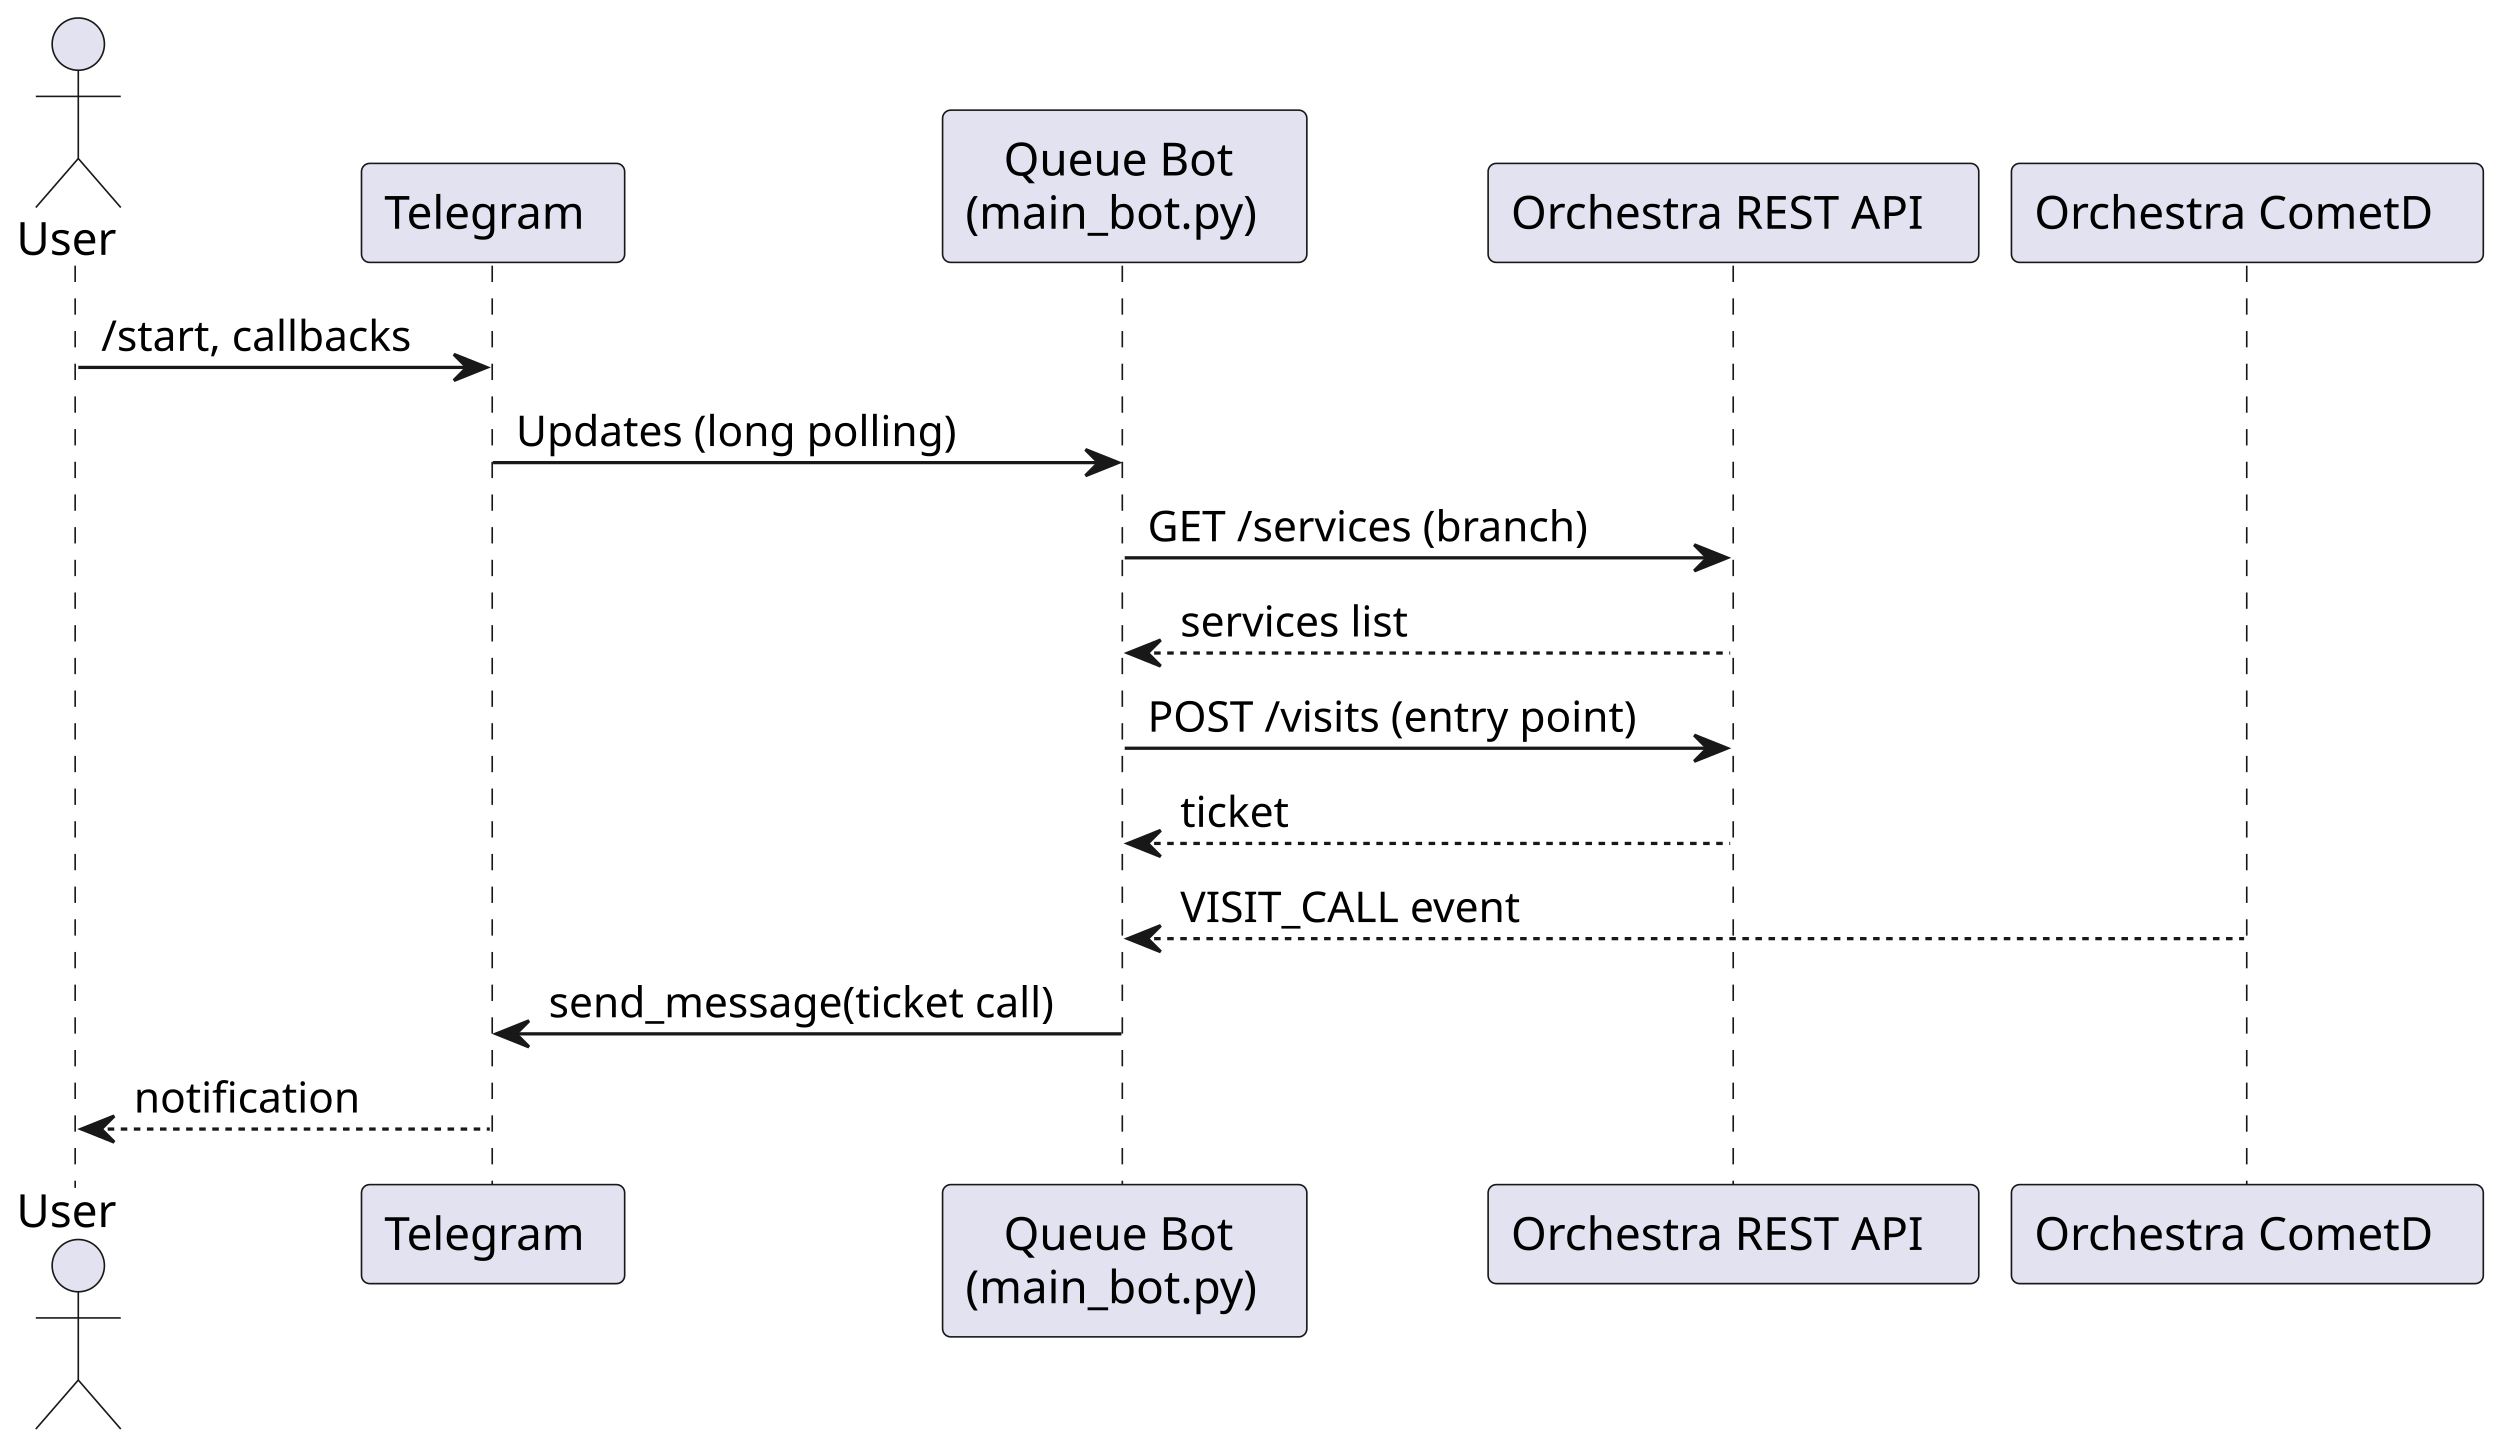
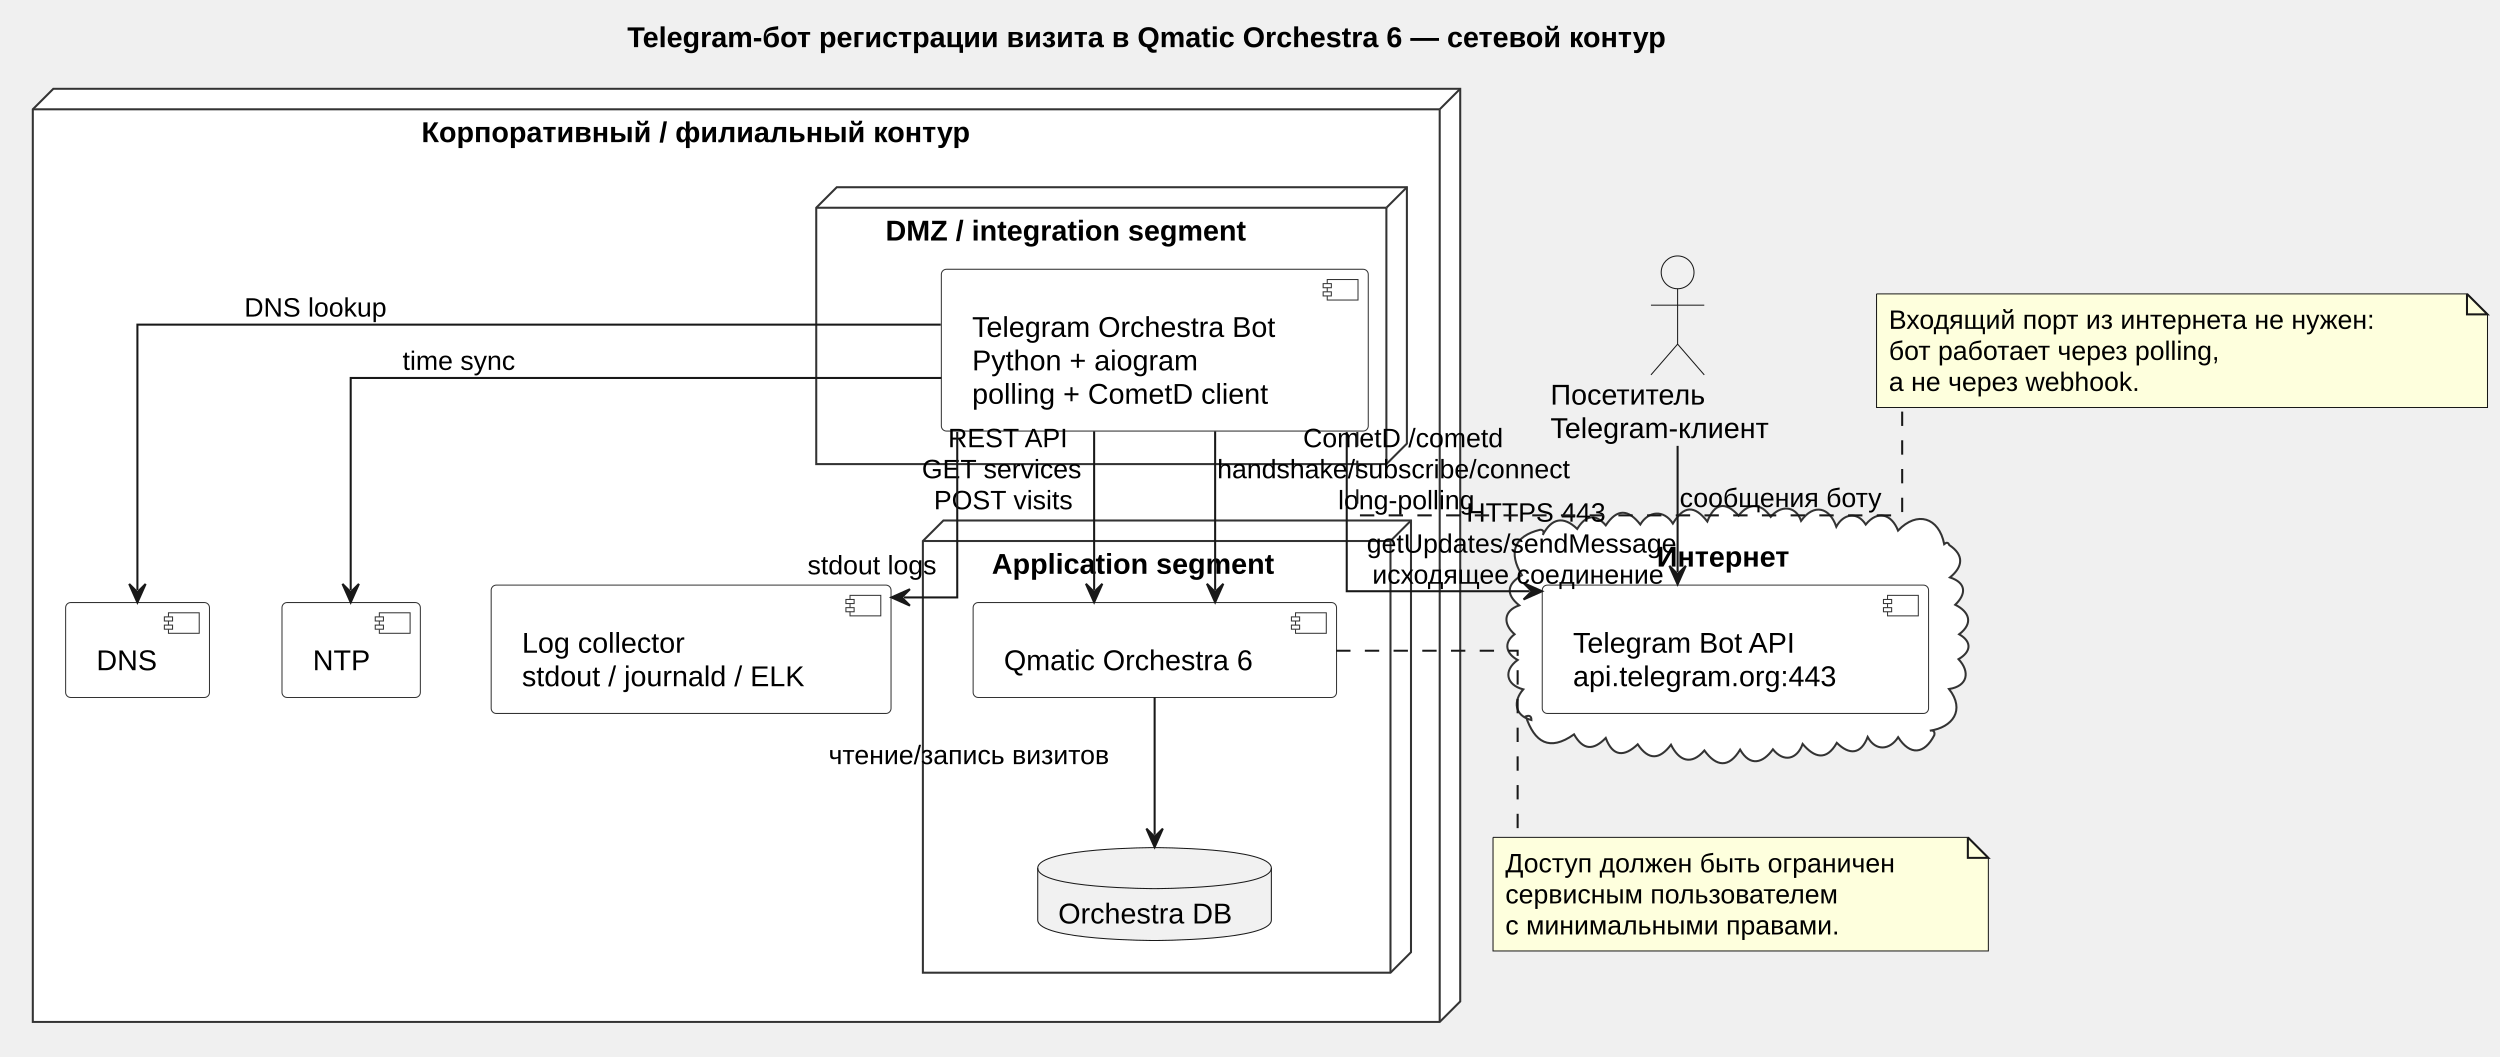
- <svg xmlns="http://www.w3.org/2000/svg" contentStyleType="text/css" data-diagram-type="SEQUENCE" height="444px" preserveAspectRatio="none" style="width:765px;height:444px;" version="1.1" viewBox="0 0 765 444" width="765px" zoomAndPan="magnify">
+ <svg xmlns="http://www.w3.org/2000/svg" contentStyleType="text/css" data-diagram-type="DESCRIPTION" height="515px" preserveAspectRatio="none" style="width:1219px;height:515px;background:#FFFFFF;" version="1.1" viewBox="0 0 1219 515" width="1219px" zoomAndPan="magnify">
  <defs />
  <g>
-     <rect fill="#FFFFFF" height="100%" width="100%" x="0" y="0" />
-     <g class="participant-lifeline" data-entity-uid="part1" data-qualified-name="User" id="part1-lifeline">
-       <g>
-         <rect fill="#000000" fill-opacity="0" height="282.195" width="8" x="19.955" y="81.297" />
-         <line style="stroke:#181818;stroke-width:0.5;stroke-dasharray:5,5;" x1="23" x2="23" y1="81.297" y2="363.492" />
-       </g>
+     <g class="title" data-source-line="1">
+       <text fill="#000000" font-family="Arial" font-size="14" font-weight="bold" lengthAdjust="spacing" textLength="594.193" x="305.855" y="22.995">Telegram-бот регистрации визита в Qmatic Orchestra 6 — сетевой контур</text>
    </g>
-     <g class="participant-lifeline" data-entity-uid="part2" data-qualified-name="TG" id="part2-lifeline">
-       <g>
-         <rect fill="#000000" fill-opacity="0" height="282.195" width="8" x="146.882" y="81.297" />
-         <line style="stroke:#181818;stroke-width:0.5;stroke-dasharray:5,5;" x1="150.619" x2="150.619" y1="81.297" y2="363.492" />
-       </g>
+     <g class="cluster" data-qualified-name="Internet" data-source-line="24" id="ent0003">
+       <path d="M752.234,260.848 C756.505,252.758 762.207,251.325 769.054,257.892 C772.908,251.615 777.563,249.949 782.972,256.158 C788.533,247.922 793.852,248.175 799.813,255.732 C803.801,249.076 811.324,248.399 815.7,255.277 C821.02,246.441 826.163,246.206 832.494,254.273 C835.969,245.372 841.243,244.234 847.733,251.417 C852.854,244.932 858.796,245.287 863.408,252.021 C867.909,246.5 875.447,246.157 878.211,253.952 C884.498,245.296 892.124,247.386 895.387,256.823 C898.688,250.662 905.467,249.056 909.729,255.753 C915.697,248.445 922.363,250.779 925.492,258.693 C934.801,248.955 945.383,252.225 948,265.297 C949.005,264.454 949.883,264.299 950.464,265.752 C957.824,270.7 957.172,276.294 950.819,281.551 C958.853,284.228 958.818,289.613 953.379,294.878 C960.302,298.367 962.325,303.931 955.288,309.271 C961.86,313.067 960.939,317.937 954.977,321.411 C960.706,327.548 959.551,334.569 950.356,335.968 C958.43,346.341 951.993,354.699 941,356.297 C942.741,355.803 943.585,356.885 943.144,358.508 C938.331,367.823 931.364,368.585 925.538,359.477 C921.512,365.754 914.604,366.508 910.677,359.366 C907.349,367.987 901.73,368.216 895.631,362.218 C890.48,371.245 884.634,369.404 878.971,362.761 C876.234,370.329 869.758,371.916 864.473,365.379 C859.665,372.022 853.437,374.079 848.48,365.535 C843.03,374.58 836.908,374 831.063,365.936 C824.582,373.44 818.63,370.934 814.774,363.141 C809.23,370.442 803.904,370.902 798.551,362.937 C792.016,369.113 786.423,369.089 782.955,359.836 C776.935,366.039 771.932,365.864 767.503,358.079 C755.426,366.645 748.184,361.856 744,349.297 C745.687,348.691 746.756,349.131 746.715,351.111 C738.389,348.923 737.708,341.888 742.729,336.145 C734.333,333.914 732.953,326.967 740.006,321.803 C734.502,318.789 732.818,313.618 738.496,309.258 C732.882,304.331 732.898,297.94 740.748,295.165 C733.914,289.558 734.955,284.8 742.07,280.446 C735.394,269.402 738.093,261.445 751,258.297 C752.697,258.263 752.968,259.706 752.234,260.848" fill="#FFFFFF" style="stroke:#333333;stroke-width:1;" />
+       <text fill="#000000" font-family="Arial" font-size="14" font-weight="bold" lengthAdjust="spacing" textLength="76.303" x="807.849" y="276.292">Интернет</text>
    </g>
-     <g class="participant-lifeline" data-entity-uid="part3" data-qualified-name="Bot" id="part3-lifeline">
-       <g>
-         <rect fill="#000000" fill-opacity="0" height="282.195" width="8" x="340.162" y="81.297" />
-         <line style="stroke:#181818;stroke-width:0.5;stroke-dasharray:5,5;" x1="343.428" x2="343.428" y1="81.297" y2="363.492" />
-       </g>
+     <g class="cluster" data-qualified-name="Corp" data-source-line="28" id="ent0005">
+       <polygon fill="#FFFFFF" points="16,53.297,26,43.297,712,43.297,712,488.297,702,498.297,16,498.297,16,53.297" style="stroke:#333333;stroke-width:1;" />
+       <line style="stroke:#333333;stroke-width:1;" x1="702" x2="712" y1="53.297" y2="43.297" />
+       <line style="stroke:#333333;stroke-width:1;" x1="16" x2="702" y1="53.297" y2="53.297" />
+       <line style="stroke:#333333;stroke-width:1;" x1="702" x2="702" y1="53.297" y2="498.297" />
+       <text fill="#000000" font-family="Arial" font-size="14" font-weight="bold" lengthAdjust="spacing" textLength="309.019" x="205.491" y="69.292">Корпоративный / филиальный контур</text>
    </g>
-     <g class="participant-lifeline" data-entity-uid="part4" data-qualified-name="REST" id="part4-lifeline">
-       <g>
-         <rect fill="#000000" fill-opacity="0" height="282.195" width="8" x="526.433" y="81.297" />
-         <line style="stroke:#181818;stroke-width:0.5;stroke-dasharray:5,5;" x1="530.364" x2="530.364" y1="81.297" y2="363.492" />
-       </g>
+     <g class="cluster" data-qualified-name="Corp.DMZ" data-source-line="29" id="ent0006">
+       <polygon fill="#FFFFFF" points="398,101.297,408,91.297,686,91.297,686,216.297,676,226.297,398,226.297,398,101.297" style="stroke:#333333;stroke-width:1;" />
+       <line style="stroke:#333333;stroke-width:1;" x1="676" x2="686" y1="101.297" y2="91.297" />
+       <line style="stroke:#333333;stroke-width:1;" x1="398" x2="676" y1="101.297" y2="101.297" />
+       <line style="stroke:#333333;stroke-width:1;" x1="676" x2="676" y1="101.297" y2="226.297" />
+       <text fill="#000000" font-family="Arial" font-size="14" font-weight="bold" lengthAdjust="spacing" textLength="212.434" x="431.783" y="117.292">DMZ / integration segment</text>
    </g>
-     <g class="participant-lifeline" data-entity-uid="part5" data-qualified-name="CometD" id="part5-lifeline">
-       <g>
-         <rect fill="#000000" fill-opacity="0" height="282.195" width="8" x="683.696" y="81.297" />
-         <line style="stroke:#181818;stroke-width:0.5;stroke-dasharray:5,5;" x1="687.502" x2="687.502" y1="81.297" y2="363.492" />
-       </g>
+     <g class="cluster" data-qualified-name="Corp.App" data-source-line="33" id="ent0008">
+       <polygon fill="#FFFFFF" points="450,263.797,460,253.797,688,253.797,688,464.297,678,474.297,450,474.297,450,263.797" style="stroke:#333333;stroke-width:1;" />
+       <line style="stroke:#333333;stroke-width:1;" x1="678" x2="688" y1="263.797" y2="253.797" />
+       <line style="stroke:#333333;stroke-width:1;" x1="450" x2="678" y1="263.797" y2="263.797" />
+       <line style="stroke:#333333;stroke-width:1;" x1="678" x2="678" y1="263.797" y2="474.297" />
+       <text fill="#000000" font-family="Arial" font-size="14" font-weight="bold" lengthAdjust="spacing" textLength="162.764" x="483.618" y="279.792">Application segment</text>
    </g>
-     <g class="participant participant-head" data-entity-uid="part1" data-qualified-name="User" id="part1-head">
-       <text fill="#000000" font-family="sans-serif" font-size="14" lengthAdjust="spacing" textLength="31.91" x="5" y="77.995">User</text>
-       <ellipse cx="23.955" cy="13.5" fill="#E2E2F0" rx="8" ry="8" style="stroke:#181818;stroke-width:0.5;" />
-       <path d="M23.955,21.5 L23.955,48.5 M10.955,29.5 L36.955,29.5 M23.955,48.5 L10.955,63.5 M23.955,48.5 L36.955,63.5" fill="none" style="stroke:#181818;stroke-width:0.5;" />
+     <g class="entity" data-qualified-name="Internet.TelegramApi" data-source-line="25" id="ent0004">
+       <rect fill="#FFFFFF" height="62.594" rx="2.5" ry="2.5" style="stroke:#333333;stroke-width:0.5;" width="188.367" x="752" y="285.297" />
+       <rect fill="#FFFFFF" height="10" style="stroke:#333333;stroke-width:0.5;" width="15" x="920.367" y="290.297" />
+       <rect fill="#FFFFFF" height="2" style="stroke:#333333;stroke-width:0.5;" width="4" x="918.367" y="292.297" />
+       <rect fill="#FFFFFF" height="2" style="stroke:#333333;stroke-width:0.5;" width="4" x="918.367" y="296.297" />
+       <text fill="#000000" font-family="Arial" font-size="14" lengthAdjust="spacing" textLength="121.235" x="767" y="318.292">Telegram Bot API</text>
+       <text fill="#000000" font-family="Arial" font-size="14" lengthAdjust="spacing" textLength="148.367" x="767" y="334.589">api.telegram.org:443</text>
    </g>
-     <g class="participant participant-tail" data-entity-uid="part1" data-qualified-name="User" id="part1-tail">
-       <text fill="#000000" font-family="sans-serif" font-size="14" lengthAdjust="spacing" textLength="31.91" x="5" y="375.487">User</text>
-       <ellipse cx="23.955" cy="387.289" fill="#E2E2F0" rx="8" ry="8" style="stroke:#181818;stroke-width:0.5;" />
-       <path d="M23.955,395.289 L23.955,422.289 M10.955,403.289 L36.955,403.289 M23.955,422.289 L10.955,437.289 M23.955,422.289 L36.955,437.289" fill="none" style="stroke:#181818;stroke-width:0.5;" />
+     <g class="entity" data-qualified-name="Corp.DNS" data-source-line="38" id="ent0011">
+       <rect fill="#FFFFFF" height="46.297" rx="2.5" ry="2.5" style="stroke:#333333;stroke-width:0.5;" width="70.14" x="32" y="293.797" />
+       <rect fill="#FFFFFF" height="10" style="stroke:#333333;stroke-width:0.5;" width="15" x="82.14" y="298.797" />
+       <rect fill="#FFFFFF" height="2" style="stroke:#333333;stroke-width:0.5;" width="4" x="80.14" y="300.797" />
+       <rect fill="#FFFFFF" height="2" style="stroke:#333333;stroke-width:0.5;" width="4" x="80.14" y="304.797" />
+       <text fill="#000000" font-family="Arial" font-size="14" lengthAdjust="spacing" textLength="30.14" x="47" y="326.792">DNS</text>
    </g>
-     <g class="participant participant-head" data-entity-uid="part2" data-qualified-name="TG" id="part2-head">
-       <rect fill="#E2E2F0" height="30.297" rx="2.5" ry="2.5" style="stroke:#181818;stroke-width:0.5;" width="80.527" x="110.619" y="50" />
-       <text fill="#000000" font-family="sans-serif" font-size="14" lengthAdjust="spacing" textLength="66.527" x="117.619" y="69.995">Telegram</text>
+     <g class="entity" data-qualified-name="Corp.NTP" data-source-line="39" id="ent0012">
+       <rect fill="#FFFFFF" height="46.297" rx="2.5" ry="2.5" style="stroke:#333333;stroke-width:0.5;" width="67.467" x="137.5" y="293.797" />
+       <rect fill="#FFFFFF" height="10" style="stroke:#333333;stroke-width:0.5;" width="15" x="184.967" y="298.797" />
+       <rect fill="#FFFFFF" height="2" style="stroke:#333333;stroke-width:0.5;" width="4" x="182.967" y="300.797" />
+       <rect fill="#FFFFFF" height="2" style="stroke:#333333;stroke-width:0.5;" width="4" x="182.967" y="304.797" />
+       <text fill="#000000" font-family="Arial" font-size="14" lengthAdjust="spacing" textLength="27.467" x="152.5" y="326.792">NTP</text>
    </g>
-     <g class="participant participant-tail" data-entity-uid="part2" data-qualified-name="TG" id="part2-tail">
-       <rect fill="#E2E2F0" height="30.297" rx="2.5" ry="2.5" style="stroke:#181818;stroke-width:0.5;" width="80.527" x="110.619" y="362.492" />
-       <text fill="#000000" font-family="sans-serif" font-size="14" lengthAdjust="spacing" textLength="66.527" x="117.619" y="382.487">Telegram</text>
+     <g class="entity" data-qualified-name="Corp.Logs" data-source-line="40" id="ent0013">
+       <rect fill="#FFFFFF" height="62.594" rx="2.5" ry="2.5" style="stroke:#333333;stroke-width:0.5;" width="194.971" x="239.5" y="285.297" />
+       <rect fill="#FFFFFF" height="10" style="stroke:#333333;stroke-width:0.5;" width="15" x="414.471" y="290.297" />
+       <rect fill="#FFFFFF" height="2" style="stroke:#333333;stroke-width:0.5;" width="4" x="412.471" y="292.297" />
+       <rect fill="#FFFFFF" height="2" style="stroke:#333333;stroke-width:0.5;" width="4" x="412.471" y="296.297" />
+       <text fill="#000000" font-family="Arial" font-size="14" lengthAdjust="spacing" textLength="89.865" x="254.5" y="318.292">Log collector</text>
+       <text fill="#000000" font-family="Arial" font-size="14" lengthAdjust="spacing" textLength="154.971" x="254.5" y="334.589">stdout / journald / ELK</text>
    </g>
-     <g class="participant participant-head" data-entity-uid="part3" data-qualified-name="Bot" id="part3-head">
-       <rect fill="#E2E2F0" height="46.594" rx="2.5" ry="2.5" style="stroke:#181818;stroke-width:0.5;" width="111.467" x="288.428" y="33.703" />
-       <text fill="#000000" font-family="sans-serif" font-size="14" lengthAdjust="spacing" textLength="74.102" x="307.111" y="53.698">Queue Bot</text>
-       <text fill="#000000" font-family="sans-serif" font-size="14" lengthAdjust="spacing" textLength="97.467" x="295.428" y="69.995">(main_bot.py)</text>
+     <g class="entity" data-qualified-name="Corp.DMZ.Bot" data-source-line="30" id="ent0007">
+       <rect fill="#FFFFFF" height="78.891" rx="2.5" ry="2.5" style="stroke:#333333;stroke-width:0.5;" width="208.164" x="459" y="131.297" />
+       <rect fill="#FFFFFF" height="10" style="stroke:#333333;stroke-width:0.5;" width="15" x="647.164" y="136.297" />
+       <rect fill="#FFFFFF" height="2" style="stroke:#333333;stroke-width:0.5;" width="4" x="645.164" y="138.297" />
+       <rect fill="#FFFFFF" height="2" style="stroke:#333333;stroke-width:0.5;" width="4" x="645.164" y="142.297" />
+       <text fill="#000000" font-family="Arial" font-size="14" lengthAdjust="spacing" textLength="168.164" x="474" y="164.292">Telegram Orchestra Bot</text>
+       <text fill="#000000" font-family="Arial" font-size="14" lengthAdjust="spacing" textLength="127.053" x="474" y="180.589">Python + aiogram</text>
+       <text fill="#000000" font-family="Arial" font-size="14" lengthAdjust="spacing" textLength="167.275" x="474" y="196.886">polling + CometD client</text>
    </g>
-     <g class="participant participant-tail" data-entity-uid="part3" data-qualified-name="Bot" id="part3-tail">
-       <rect fill="#E2E2F0" height="46.594" rx="2.5" ry="2.5" style="stroke:#181818;stroke-width:0.5;" width="111.467" x="288.428" y="362.492" />
-       <text fill="#000000" font-family="sans-serif" font-size="14" lengthAdjust="spacing" textLength="74.102" x="307.111" y="382.487">Queue Bot</text>
-       <text fill="#000000" font-family="sans-serif" font-size="14" lengthAdjust="spacing" textLength="97.467" x="295.428" y="398.784">(main_bot.py)</text>
+     <g class="entity" data-qualified-name="Corp.App.Orchestra" data-source-line="34" id="ent0009">
+       <rect fill="#FFFFFF" height="46.297" rx="2.5" ry="2.5" style="stroke:#333333;stroke-width:0.5;" width="177.197" x="474.5" y="293.797" />
+       <rect fill="#FFFFFF" height="10" style="stroke:#333333;stroke-width:0.5;" width="15" x="631.697" y="298.797" />
+       <rect fill="#FFFFFF" height="2" style="stroke:#333333;stroke-width:0.5;" width="4" x="629.697" y="300.797" />
+       <rect fill="#FFFFFF" height="2" style="stroke:#333333;stroke-width:0.5;" width="4" x="629.697" y="304.797" />
+       <text fill="#000000" font-family="Arial" font-size="14" lengthAdjust="spacing" textLength="137.197" x="489.5" y="326.792">Qmatic Orchestra 6</text>
    </g>
-     <g class="participant participant-head" data-entity-uid="part4" data-qualified-name="REST" id="part4-head">
-       <rect fill="#E2E2F0" height="30.297" rx="2.5" ry="2.5" style="stroke:#181818;stroke-width:0.5;" width="150.138" x="455.364" y="50" />
-       <text fill="#000000" font-family="sans-serif" font-size="14" lengthAdjust="spacing" textLength="136.138" x="462.364" y="69.995">Orchestra REST API</text>
+     <g class="entity" data-qualified-name="Corp.App.OrchestraDb" data-source-line="35" id="ent0010">
+       <path d="M506,423.297 C506,413.297 562.956,413.297 562.956,413.297 C562.956,413.297 619.912,413.297 619.912,423.297 L619.912,448.594 C619.912,458.594 562.956,458.594 562.956,458.594 C562.956,458.594 506,458.594 506,448.594 L506,423.297" fill="#F1F1F1" style="stroke:#181818;stroke-width:0.5;" />
+       <path d="M506,423.297 C506,433.297 562.956,433.297 562.956,433.297 C562.956,433.297 619.912,433.297 619.912,423.297" fill="none" style="stroke:#181818;stroke-width:0.5;" />
+       <text fill="#000000" font-family="Arial" font-size="14" lengthAdjust="spacing" textLength="93.912" x="516" y="450.292">Orchestra DB</text>
    </g>
-     <g class="participant participant-tail" data-entity-uid="part4" data-qualified-name="REST" id="part4-tail">
-       <rect fill="#E2E2F0" height="30.297" rx="2.5" ry="2.5" style="stroke:#181818;stroke-width:0.5;" width="150.138" x="455.364" y="362.492" />
-       <text fill="#000000" font-family="sans-serif" font-size="14" lengthAdjust="spacing" textLength="136.138" x="462.364" y="382.487">Orchestra REST API</text>
+     <g class="entity" data-qualified-name="Visitor" data-source-line="22" id="ent0002">
+       <ellipse cx="818.002" cy="132.797" fill="#F1F1F1" rx="8" ry="8" style="stroke:#181818;stroke-width:0.5;" />
+       <path d="M818.002,140.797 L818.002,167.797 M805.002,148.797 L831.002,148.797 M818.002,167.797 L805.002,182.797 M818.002,167.797 L831.002,182.797" fill="none" style="stroke:#181818;stroke-width:0.5;" />
+       <text fill="#000000" font-family="Arial" font-size="14" lengthAdjust="spacing" textLength="86.625" x="756" y="197.292">Посетитель</text>
+       <text fill="#000000" font-family="Arial" font-size="14" lengthAdjust="spacing" textLength="124.004" x="756" y="213.589">Telegram-клиент</text>
    </g>
-     <g class="participant participant-head" data-entity-uid="part5" data-qualified-name="CometD" id="part5-head">
-       <rect fill="#E2E2F0" height="30.297" rx="2.5" ry="2.5" style="stroke:#181818;stroke-width:0.5;" width="144.389" x="615.502" y="50" />
-       <text fill="#000000" font-family="sans-serif" font-size="14" lengthAdjust="spacing" textLength="130.389" x="622.502" y="69.995">Orchestra CometD</text>
+     <g class="entity" data-qualified-name="GMN22" data-source-line="55" id="ent0023">
+       <path d="M915,143.297 L915,198.695 L1212.904,198.695 L1212.904,153.297 L1202.904,143.297 L915,143.297" fill="#FEFFDD" style="stroke:#181818;stroke-width:0.5;" />
+       <path d="M1202.904,143.297 L1202.904,153.297 L1212.904,153.297 L1202.904,143.297" fill="#FEFFDD" style="stroke:#181818;stroke-width:1;" />
+       <text fill="#000000" font-family="Arial" font-size="13" lengthAdjust="spacing" textLength="276.904" x="921" y="160.364">Входящий порт из интернета не нужен:</text>
+       <text fill="#000000" font-family="Arial" font-size="13" lengthAdjust="spacing" textLength="185.745" x="921" y="175.497">бот работает через polling,</text>
+       <text fill="#000000" font-family="Arial" font-size="13" lengthAdjust="spacing" textLength="138.392" x="921" y="190.629">а не через webhook.</text>
    </g>
-     <g class="participant participant-tail" data-entity-uid="part5" data-qualified-name="CometD" id="part5-tail">
-       <rect fill="#E2E2F0" height="30.297" rx="2.5" ry="2.5" style="stroke:#181818;stroke-width:0.5;" width="144.389" x="615.502" y="362.492" />
-       <text fill="#000000" font-family="sans-serif" font-size="14" lengthAdjust="spacing" textLength="130.389" x="622.502" y="382.487">Orchestra CometD</text>
+     <g class="entity" data-qualified-name="GMN25" data-source-line="61" id="ent0026">
+       <path d="M728,408.297 L728,463.695 L969.524,463.695 L969.524,418.297 L959.524,408.297 L728,408.297" fill="#FEFFDD" style="stroke:#181818;stroke-width:0.5;" />
+       <path d="M959.524,408.297 L959.524,418.297 L969.524,418.297 L959.524,408.297" fill="#FEFFDD" style="stroke:#181818;stroke-width:1;" />
+       <text fill="#000000" font-family="Arial" font-size="13" lengthAdjust="spacing" textLength="220.524" x="734" y="425.364">Доступ должен быть ограничен</text>
+       <text fill="#000000" font-family="Arial" font-size="13" lengthAdjust="spacing" textLength="183.961" x="734" y="440.497">сервисным пользователем</text>
+       <text fill="#000000" font-family="Arial" font-size="13" lengthAdjust="spacing" textLength="184.114" x="734" y="455.629">с минимальными правами.</text>
    </g>
-     <g class="message" data-entity-1="part1" data-entity-2="part2" id="msg1">
-       <polygon fill="#181818" points="138.882,108.43,148.882,112.43,138.882,116.43,142.882,112.43" style="stroke:#181818;stroke-width:1;" />
-       <line style="stroke:#181818;stroke-width:1;" x1="23.955" x2="144.882" y1="112.43" y2="112.43" />
-       <text fill="#000000" font-family="sans-serif" font-size="13" lengthAdjust="spacing" textLength="102.927" x="30.955" y="107.364">/start, callbacks</text>
+     <g class="link" data-entity-1="ent0002" data-entity-2="ent0004" data-link-type="dependency" data-source-line="43" id="lnk14">
+       <path d="M818,217.397 C818,239.427 818,259.167 818,278.927" fill="none" id="Visitor-to-TelegramApi" style="stroke:#181818;stroke-width:1;" />
+       <polygon fill="#181818" points="818,284.927,822,275.927,818,279.927,814,275.927,818,284.927" style="stroke:#181818;stroke-width:1;" />
+       <text fill="#000000" font-family="Arial" font-size="13" lengthAdjust="spacing" textLength="111.452" x="819" y="247.234">сообщения боту</text>
    </g>
-     <g class="message" data-entity-1="part2" data-entity-2="part3" id="msg2">
-       <polygon fill="#181818" points="332.162,137.562,342.162,141.562,332.162,145.562,336.162,141.562" style="stroke:#181818;stroke-width:1;" />
-       <line style="stroke:#181818;stroke-width:1;" x1="150.882" x2="338.162" y1="141.562" y2="141.562" />
-       <text fill="#000000" font-family="sans-serif" font-size="13" lengthAdjust="spacing" textLength="143.851" x="157.882" y="136.497">Updates (long polling)</text>
+     <g class="link" data-entity-1="ent0007" data-entity-2="ent0004" data-link-type="dependency" data-source-line="44" id="lnk15">
+       <path d="M656.67,210.577 C656.67,244.667 656.67,288.297 656.67,288.297 C656.67,288.297 698.37,288.297 745.89,288.297" fill="none" id="Bot-to-TelegramApi" style="stroke:#181818;stroke-width:1;" />
+       <polygon fill="#181818" points="751.89,288.297,742.89,284.297,746.89,288.297,742.89,292.297,751.89,288.297" style="stroke:#181818;stroke-width:1;" />
+       <text fill="#000000" font-family="Arial" font-size="13" lengthAdjust="spacing" textLength="70.694" x="714.983" y="254.364">HTTPS 443</text>
+       <text fill="#000000" font-family="Arial" font-size="13" lengthAdjust="spacing" textLength="167.819" x="666.42" y="269.497">getUpdates/sendMessage</text>
+       <text fill="#000000" font-family="Arial" font-size="13" lengthAdjust="spacing" textLength="162.405" x="669.127" y="284.629">исходящее соединение</text>
    </g>
-     <g class="message" data-entity-1="part3" data-entity-2="part4" id="msg3">
-       <polygon fill="#181818" points="518.433,166.695,528.433,170.695,518.433,174.695,522.433,170.695" style="stroke:#181818;stroke-width:1;" />
-       <line style="stroke:#181818;stroke-width:1;" x1="344.162" x2="524.433" y1="170.695" y2="170.695" />
-       <text fill="#000000" font-family="sans-serif" font-size="13" lengthAdjust="spacing" textLength="147.545" x="351.162" y="165.629">GET /services (branch)</text>
+     <g class="link" data-entity-1="ent0007" data-entity-2="ent0009" data-link-type="dependency" data-source-line="46" id="lnk16">
+       <path d="M533.5,210.307 C533.5,236.997 533.5,265.307 533.5,287.657" fill="none" id="Bot-to-Orchestra" style="stroke:#181818;stroke-width:1;" />
+       <polygon fill="#181818" points="533.5,293.657,537.5,284.657,533.5,288.657,529.5,284.657,533.5,293.657" style="stroke:#181818;stroke-width:1;" />
+       <text fill="#000000" font-family="Arial" font-size="13" lengthAdjust="spacing" textLength="58.138" x="462.281" y="218.054">REST API</text>
+       <text fill="#000000" font-family="Arial" font-size="13" lengthAdjust="spacing" textLength="83.7" x="449.5" y="233.187">GET services</text>
+       <text fill="#000000" font-family="Arial" font-size="13" lengthAdjust="spacing" textLength="71.957" x="455.372" y="248.319">POST visits</text>
    </g>
-     <g class="message" data-entity-1="part4" data-entity-2="part3" id="msg4">
-       <polygon fill="#181818" points="355.162,195.828,345.162,199.828,355.162,203.828,351.162,199.828" style="stroke:#181818;stroke-width:1;" />
-       <line style="stroke:#181818;stroke-width:1;stroke-dasharray:2,2;" x1="349.162" x2="529.433" y1="199.828" y2="199.828" />
-       <text fill="#000000" font-family="sans-serif" font-size="13" lengthAdjust="spacing" textLength="76.565" x="361.162" y="194.762">services list</text>
+     <g class="link" data-entity-1="ent0007" data-entity-2="ent0009" data-link-type="dependency" data-source-line="47" id="lnk17">
+       <path d="M592.5,210.307 C592.5,236.997 592.5,265.307 592.5,287.657" fill="none" id="Bot-to-Orchestra-1" style="stroke:#181818;stroke-width:1;" />
+       <polygon fill="#181818" points="592.5,293.657,596.5,284.657,592.5,288.657,588.5,284.657,592.5,293.657" style="stroke:#181818;stroke-width:1;" />
+       <text fill="#000000" font-family="Arial" font-size="13" lengthAdjust="spacing" textLength="110.424" x="635.375" y="218.054">CometD /cometd</text>
+       <text fill="#000000" font-family="Arial" font-size="13" lengthAdjust="spacing" textLength="194.175" x="593.5" y="233.187">handshake/subscribe/connect</text>
+       <text fill="#000000" font-family="Arial" font-size="13" lengthAdjust="spacing" textLength="76.28" x="652.447" y="248.319">long-polling</text>
    </g>
-     <g class="message" data-entity-1="part3" data-entity-2="part4" id="msg5">
-       <polygon fill="#181818" points="518.433,224.961,528.433,228.961,518.433,232.961,522.433,228.961" style="stroke:#181818;stroke-width:1;" />
-       <line style="stroke:#181818;stroke-width:1;" x1="344.162" x2="524.433" y1="228.961" y2="228.961" />
-       <text fill="#000000" font-family="sans-serif" font-size="13" lengthAdjust="spacing" textLength="162.272" x="351.162" y="223.895">POST /visits (entry point)</text>
+     <g class="link" data-entity-1="ent0009" data-entity-2="ent0010" data-link-type="dependency" data-source-line="49" id="lnk18">
+       <path d="M563,340.027 C563,361.127 563,386.077 563,407.037" fill="none" id="Orchestra-to-OrchestraDb" style="stroke:#181818;stroke-width:1;" />
+       <polygon fill="#181818" points="563,413.037,567,404.037,563,408.037,559,404.037,563,413.037" style="stroke:#181818;stroke-width:1;" />
+       <text fill="#000000" font-family="Arial" font-size="13" lengthAdjust="spacing" textLength="158.006" x="404" y="372.594">чтение/запись визитов</text>
    </g>
-     <g class="message" data-entity-1="part4" data-entity-2="part3" id="msg6">
-       <polygon fill="#181818" points="355.162,254.094,345.162,258.094,355.162,262.094,351.162,258.094" style="stroke:#181818;stroke-width:1;" />
-       <line style="stroke:#181818;stroke-width:1;stroke-dasharray:2,2;" x1="349.162" x2="529.433" y1="258.094" y2="258.094" />
-       <text fill="#000000" font-family="sans-serif" font-size="13" lengthAdjust="spacing" textLength="36.48" x="361.162" y="253.028">ticket</text>
+     <g class="link" data-entity-1="ent0007" data-entity-2="ent0011" data-link-type="dependency" data-source-line="50" id="lnk19">
+       <path d="M458.72,158.297 C313.24,158.297 67,158.297 67,158.297 C67,158.297 67,243.787 67,287.747" fill="none" id="Bot-to-DNS" style="stroke:#181818;stroke-width:1;" />
+       <polygon fill="#181818" points="67,293.747,71,284.747,67,288.747,63,284.747,67,293.747" style="stroke:#181818;stroke-width:1;" />
+       <text fill="#000000" font-family="Arial" font-size="13" lengthAdjust="spacing" textLength="75.658" x="119.13" y="154.364">DNS lookup</text>
    </g>
-     <g class="message" data-entity-1="part5" data-entity-2="part3" id="msg7">
-       <polygon fill="#181818" points="355.162,283.227,345.162,287.227,355.162,291.227,351.162,287.227" style="stroke:#181818;stroke-width:1;" />
-       <line style="stroke:#181818;stroke-width:1;stroke-dasharray:2,2;" x1="349.162" x2="686.696" y1="287.227" y2="287.227" />
-       <text fill="#000000" font-family="sans-serif" font-size="13" lengthAdjust="spacing" textLength="112.868" x="361.162" y="282.161">VISIT_CALL event</text>
+     <g class="link" data-entity-1="ent0007" data-entity-2="ent0012" data-link-type="dependency" data-source-line="51" id="lnk20">
+       <path d="M458.98,184.297 C342.85,184.297 171,184.297 171,184.297 C171,184.297 171,249.757 171,287.717" fill="none" id="Bot-to-NTP" style="stroke:#181818;stroke-width:1;" />
+       <polygon fill="#181818" points="171,293.717,175,284.717,171,288.717,167,284.717,171,293.717" style="stroke:#181818;stroke-width:1;" />
+       <text fill="#000000" font-family="Arial" font-size="13" lengthAdjust="spacing" textLength="63.356" x="196.28" y="180.364">time sync</text>
    </g>
-     <g class="message" data-entity-1="part3" data-entity-2="part2" id="msg8">
-       <polygon fill="#181818" points="161.882,312.359,151.882,316.359,161.882,320.359,157.882,316.359" style="stroke:#181818;stroke-width:1;" />
-       <line style="stroke:#181818;stroke-width:1;" x1="155.882" x2="343.162" y1="316.359" y2="316.359" />
-       <text fill="#000000" font-family="sans-serif" font-size="13" lengthAdjust="spacing" textLength="169.279" x="167.882" y="311.293">send_message(ticket call)</text>
+     <g class="link" data-entity-1="ent0007" data-entity-2="ent0013" data-link-type="dependency" data-source-line="52" id="lnk21">
+       <path d="M466.75,210.587 C466.75,245.687 466.75,291.297 466.75,291.297 C466.75,291.297 459.11,291.297 440.68,291.297" fill="none" id="Bot-to-Logs" style="stroke:#181818;stroke-width:1;" />
+       <polygon fill="#181818" points="434.68,291.297,443.68,295.297,439.68,291.297,443.68,287.297,434.68,291.297" style="stroke:#181818;stroke-width:1;" />
+       <text fill="#000000" font-family="Arial" font-size="13" lengthAdjust="spacing" textLength="72.135" x="393.75" y="280.044">stdout logs</text>
    </g>
-     <g class="message" data-entity-1="part2" data-entity-2="part1" id="msg9">
-       <polygon fill="#181818" points="34.955,341.492,24.955,345.492,34.955,349.492,30.955,345.492" style="stroke:#181818;stroke-width:1;" />
-       <line style="stroke:#181818;stroke-width:1;stroke-dasharray:2,2;" x1="28.955" x2="149.882" y1="345.492" y2="345.492" />
-       <text fill="#000000" font-family="sans-serif" font-size="13" lengthAdjust="spacing" textLength="73.106" x="40.955" y="340.426">notification</text>
+     <g class="link" data-entity-1="ent0007" data-entity-2="ent0023" data-link-type="association" data-source-line="55" id="lnk24">
+       <path d="M661.83,210.577 C661.83,230.857 661.83,251.297 661.83,251.297 C661.83,251.297 927.5,251.297 927.5,251.297 C927.5,251.297 927.5,221.787 927.5,198.497" fill="none" id="Bot-GMN22" style="stroke:#181818;stroke-width:1;stroke-dasharray:7,7;" />
+     </g>
+     <g class="link" data-entity-1="ent0009" data-entity-2="ent0026" data-link-type="association" data-source-line="61" id="lnk27">
+       <path d="M651.5,317.297 C695.75,317.297 740,317.297 740,317.297 C740,317.297 740,372.987 740,408.017" fill="none" id="Orchestra-GMN25" style="stroke:#181818;stroke-width:1;stroke-dasharray:7,7;" />
    </g>
  </g>
</svg>
